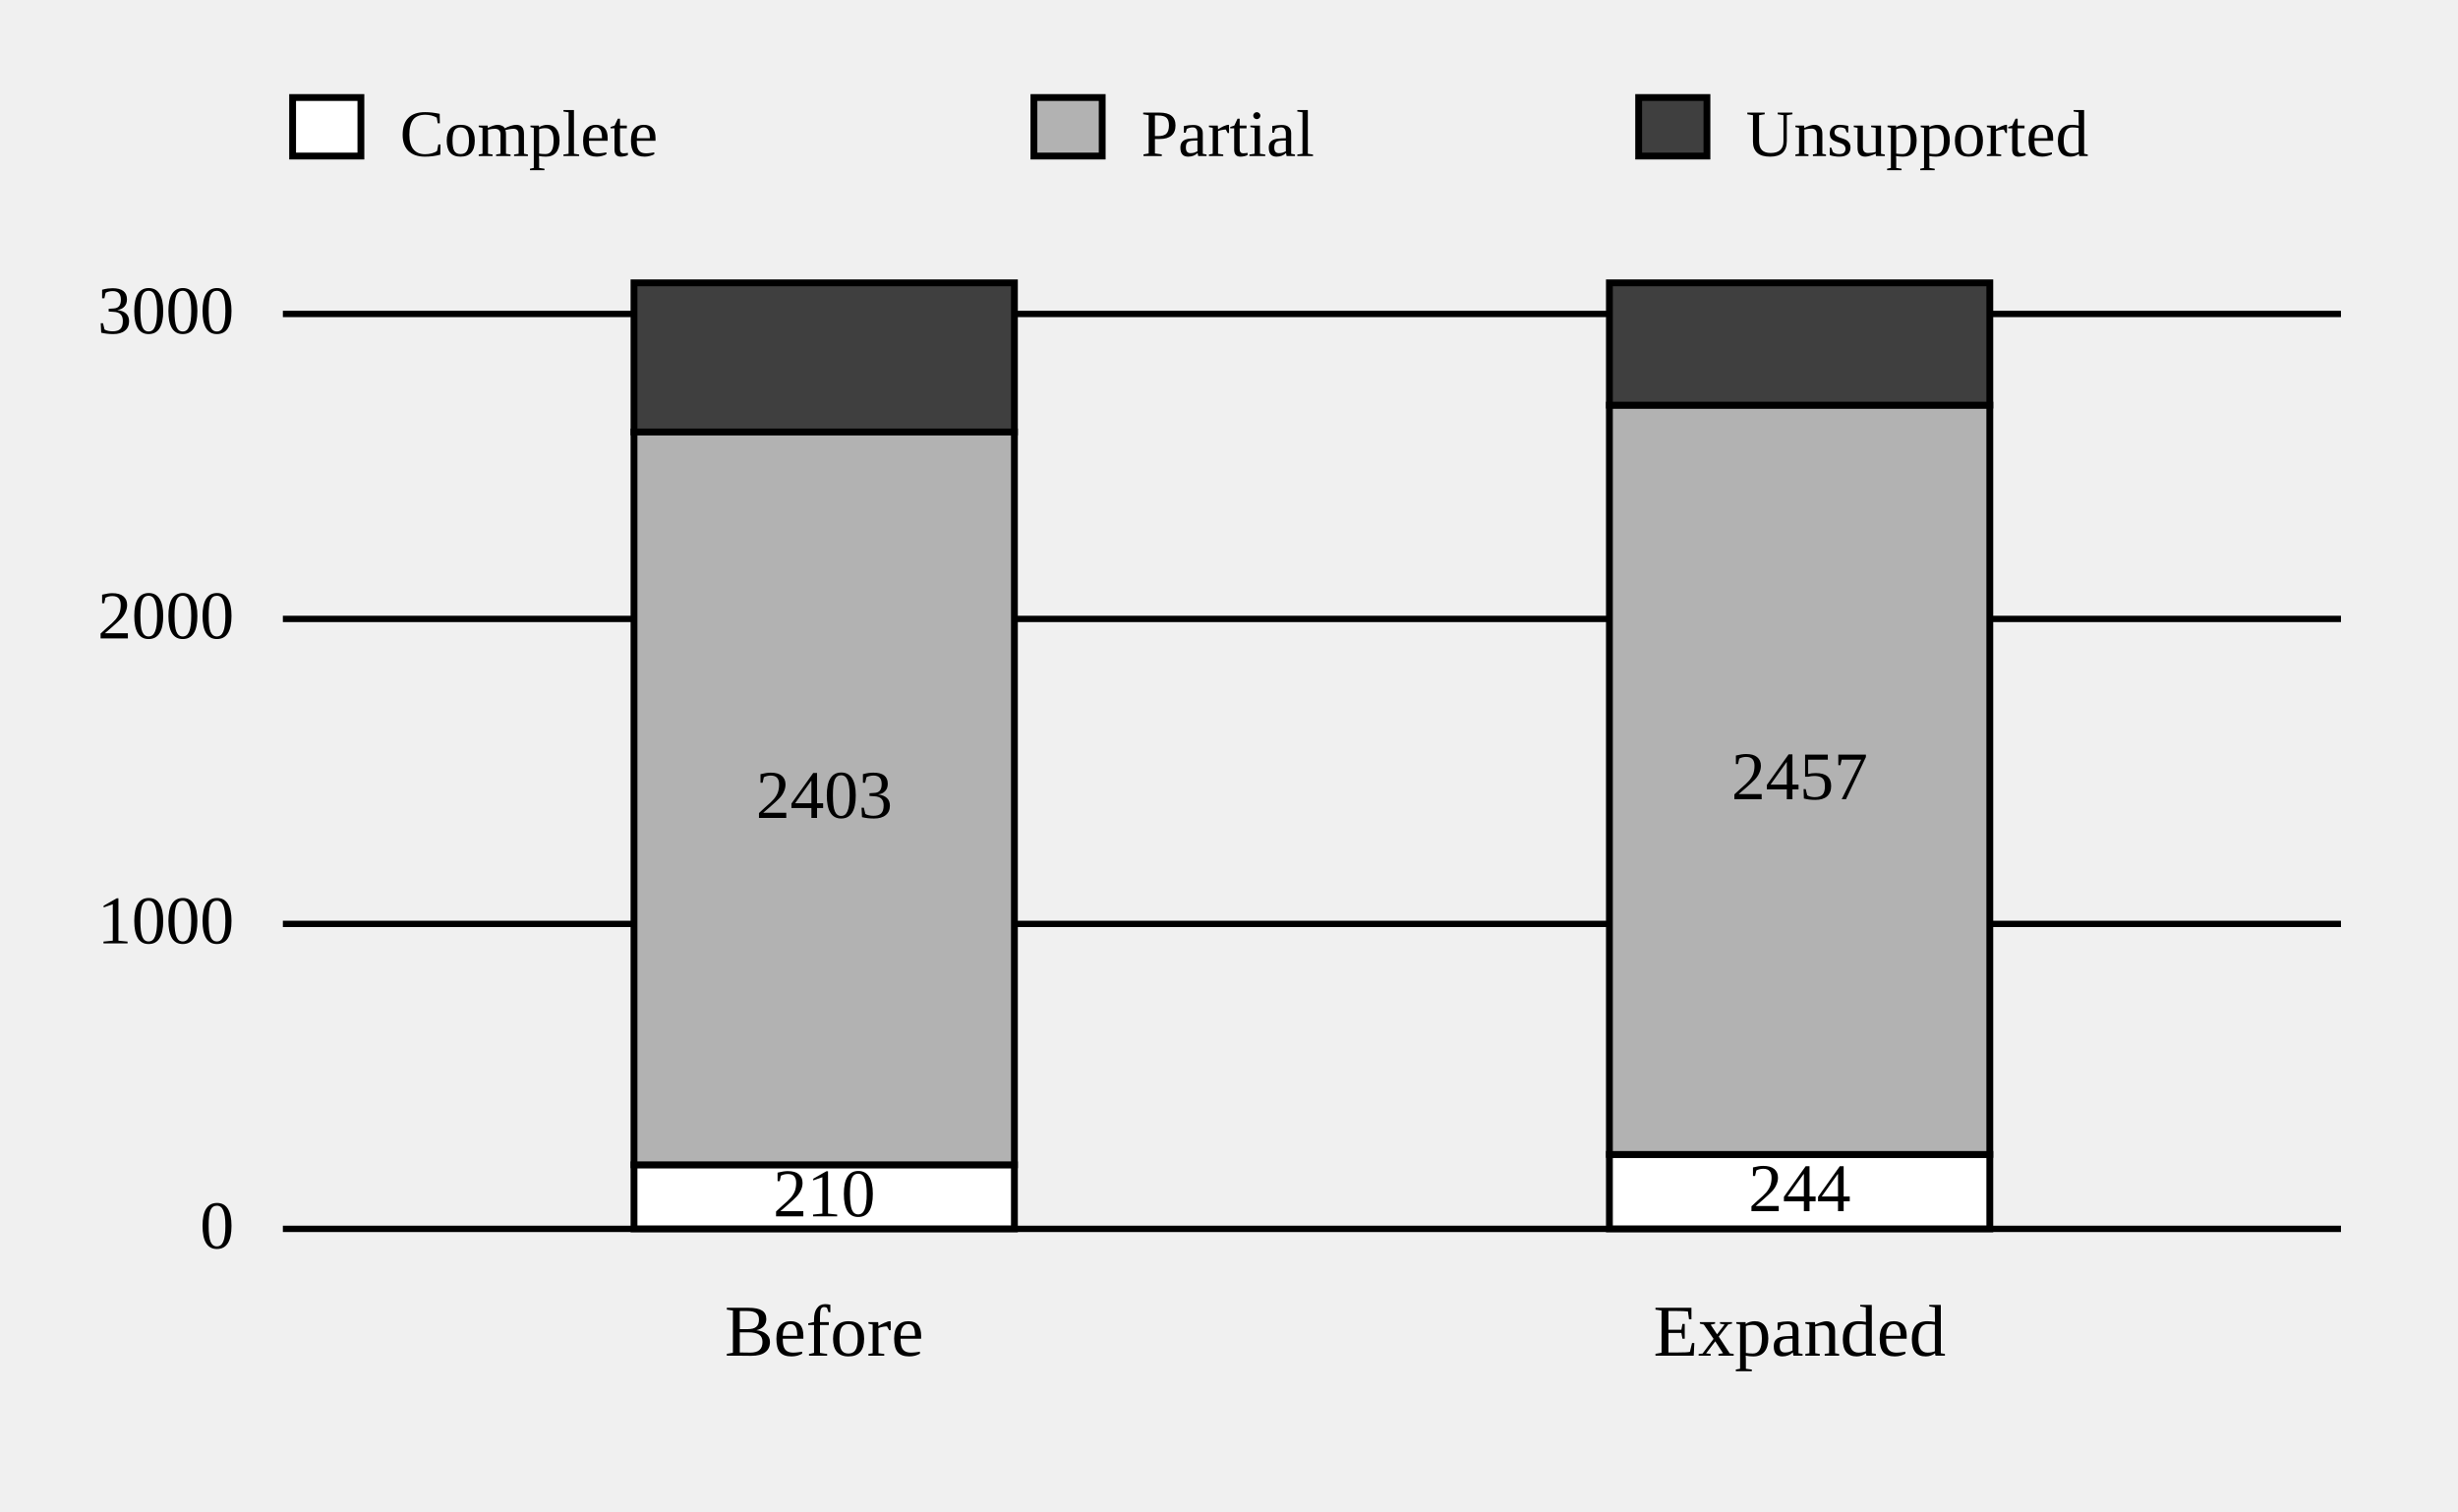
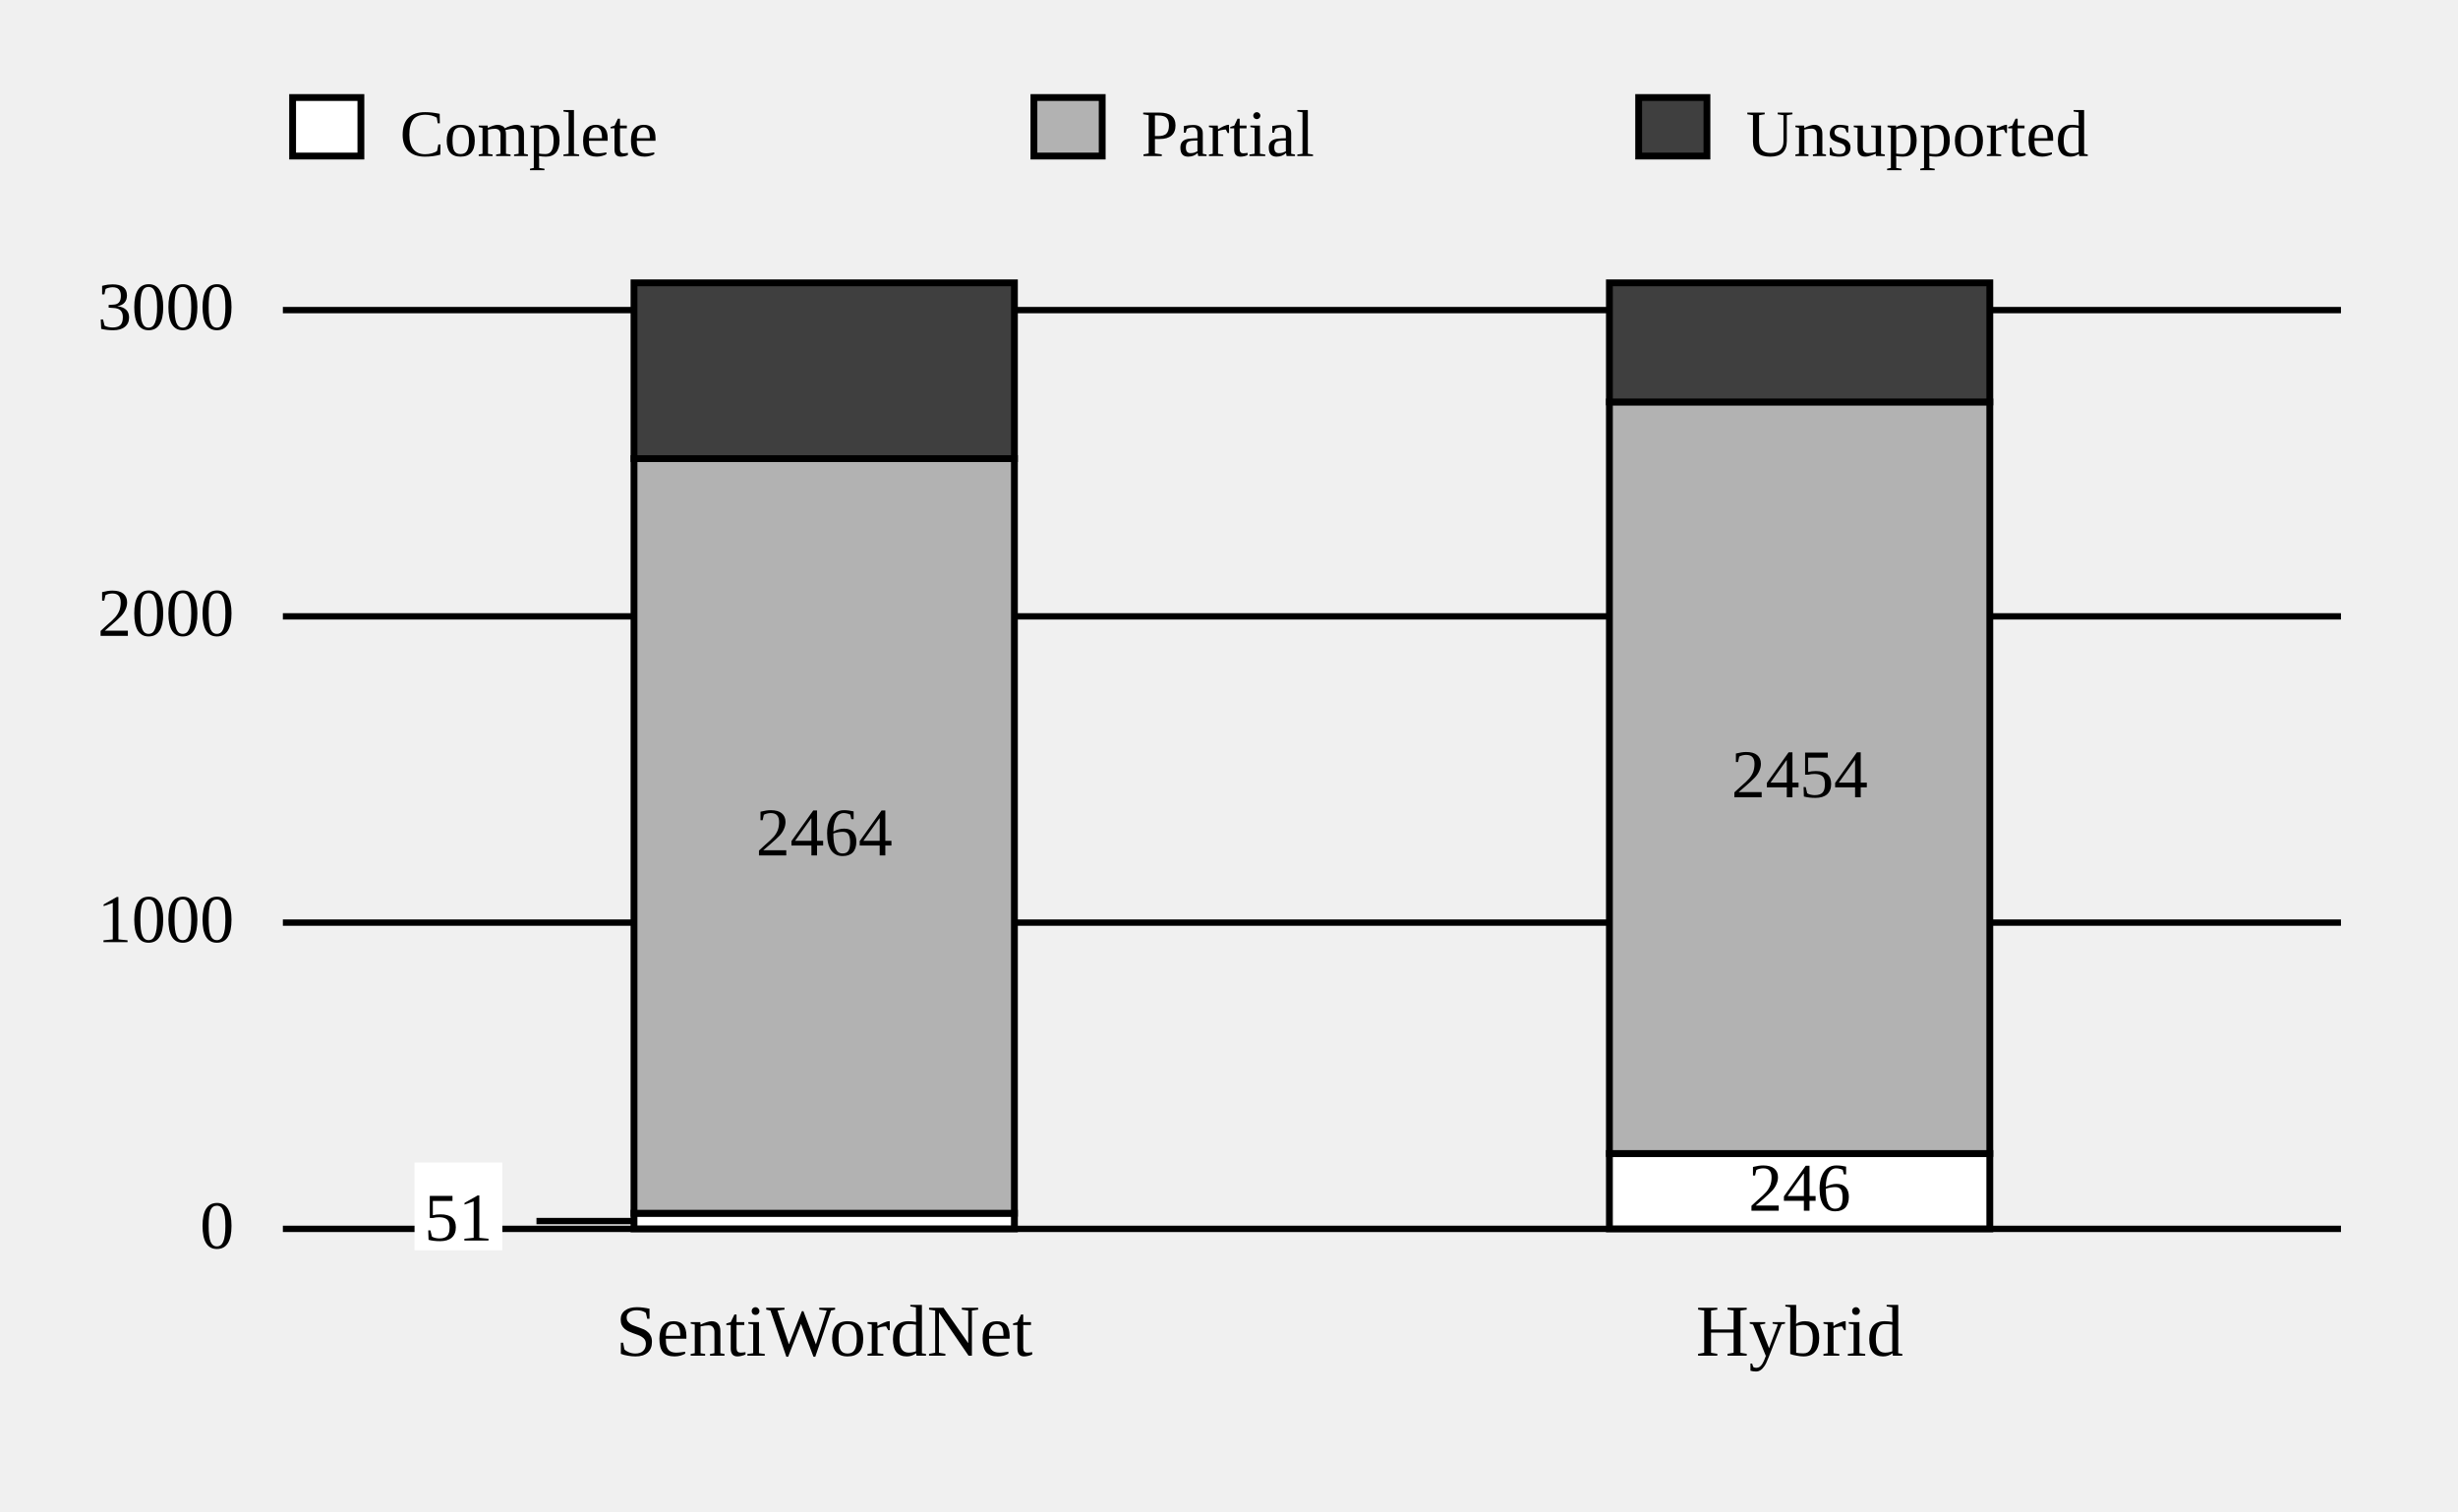
<svg xmlns="http://www.w3.org/2000/svg" width="252pt" height="155pt" viewBox="0 0 252 155">
  <polyline points="29,126.0 240,126.0" fill="none" stroke="black" stroke-width="0.65" />
  <text x="24" y="128.0" font-family="Times New Roman,serif" font-size="7" text-anchor="end">0</text>
-   <polyline points="29,94.73 240,94.73" fill="none" stroke="black" stroke-width="0.65" />
-   <text x="24" y="96.73" font-family="Times New Roman,serif" font-size="7" text-anchor="end">1000</text>
-   <polyline points="29,63.46 240,63.46" fill="none" stroke="black" stroke-width="0.65" />
-   <text x="24" y="65.46" font-family="Times New Roman,serif" font-size="7" text-anchor="end">2000</text>
-   <polyline points="29,32.19 240,32.19" fill="none" stroke="black" stroke-width="0.65" />
-   <text x="24" y="34.19" font-family="Times New Roman,serif" font-size="7" text-anchor="end">3000</text>
-   <rect x="65" y="119.433" width="39" height="6.567" fill="rgb(255,255,255)" stroke="black" stroke-width="0.7" />
-   <text x="84.5" y="124.717" font-family="Times New Roman,serif" font-size="7" text-anchor="middle">210</text>
-   <rect x="65" y="44.291" width="39" height="75.142" fill="rgb(178,178,178)" stroke="black" stroke-width="0.7" />
-   <text x="84.5" y="83.862" font-family="Times New Roman,serif" font-size="7" text-anchor="middle">2403</text>
-   <rect x="65" y="29" width="39" height="15.291" fill="rgb(63,63,63)" stroke="black" stroke-width="0.7" />
-   <text x="84.5" y="139" font-family="Times New Roman,serif" font-size="7.5" text-anchor="middle">Before</text>
-   <rect x="165" y="118.37" width="39" height="7.63" fill="rgb(255,255,255)" stroke="black" stroke-width="0.7" />
-   <text x="184.5" y="124.185" font-family="Times New Roman,serif" font-size="7" text-anchor="middle">244</text>
-   <rect x="165" y="41.539" width="39" height="76.831" fill="rgb(178,178,178)" stroke="black" stroke-width="0.7" />
-   <text x="184.5" y="81.955" font-family="Times New Roman,serif" font-size="7" text-anchor="middle">2457</text>
-   <rect x="165" y="29" width="39" height="12.539" fill="rgb(63,63,63)" stroke="black" stroke-width="0.7" />
-   <text x="184.5" y="139" font-family="Times New Roman,serif" font-size="7.5" text-anchor="middle">Expanded</text>
+   <polyline points="29,94.598 240,94.598" fill="none" stroke="black" stroke-width="0.65" />
+   <text x="24" y="96.598" font-family="Times New Roman,serif" font-size="7" text-anchor="end">1000</text>
+   <polyline points="29,63.197 240,63.197" fill="none" stroke="black" stroke-width="0.65" />
+   <text x="24" y="65.197" font-family="Times New Roman,serif" font-size="7" text-anchor="end">2000</text>
+   <polyline points="29,31.795 240,31.795" fill="none" stroke="black" stroke-width="0.65" />
+   <text x="24" y="33.795" font-family="Times New Roman,serif" font-size="7" text-anchor="end">3000</text>
+   <rect x="65" y="124.399" width="39" height="1.601" fill="rgb(255,255,255)" stroke="black" stroke-width="0.7" />
+   <polyline points="65,125.199 55,125.199" fill="none" stroke="black" stroke-width="0.65" />
+   <rect x="42.5" y="119.199" width="9.0" height="9" fill="white" />
+   <text x="47" y="127.199" font-family="Times New Roman,serif" font-size="7" text-anchor="middle">51</text>
+   <rect x="65" y="47.025" width="39" height="77.374" fill="rgb(178,178,178)" stroke="black" stroke-width="0.7" />
+   <text x="84.5" y="87.712" font-family="Times New Roman,serif" font-size="7" text-anchor="middle">2464</text>
+   <rect x="65" y="29" width="39" height="18.025" fill="rgb(63,63,63)" stroke="black" stroke-width="0.7" />
+   <text x="84.5" y="139" font-family="Times New Roman,serif" font-size="7.5" text-anchor="middle">SentiWordNet</text>
+   <rect x="165" y="118.275" width="39" height="7.725" fill="rgb(255,255,255)" stroke="black" stroke-width="0.7" />
+   <text x="184.5" y="124.138" font-family="Times New Roman,serif" font-size="7" text-anchor="middle">246</text>
+   <rect x="165" y="41.215" width="39" height="77.06" fill="rgb(178,178,178)" stroke="black" stroke-width="0.7" />
+   <text x="184.5" y="81.745" font-family="Times New Roman,serif" font-size="7" text-anchor="middle">2454</text>
+   <rect x="165" y="29" width="39" height="12.215" fill="rgb(63,63,63)" stroke="black" stroke-width="0.7" />
+   <text x="184.5" y="139" font-family="Times New Roman,serif" font-size="7.5" text-anchor="middle">Hybrid</text>
  <rect x="30" y="10" width="7" height="6" fill="rgb(255,255,255)" stroke="black" stroke-width="0.7" />
  <text x="41" y="16" font-family="Times New Roman,serif" font-size="6.8" text-anchor="start">Complete</text>
  <rect x="106" y="10" width="7" height="6" fill="rgb(178,178,178)" stroke="black" stroke-width="0.7" />
  <text x="117" y="16" font-family="Times New Roman,serif" font-size="6.8" text-anchor="start">Partial</text>
  <rect x="168" y="10" width="7" height="6" fill="rgb(63,63,63)" stroke="black" stroke-width="0.7" />
  <text x="179" y="16" font-family="Times New Roman,serif" font-size="6.8" text-anchor="start">Unsupported</text>
</svg>
